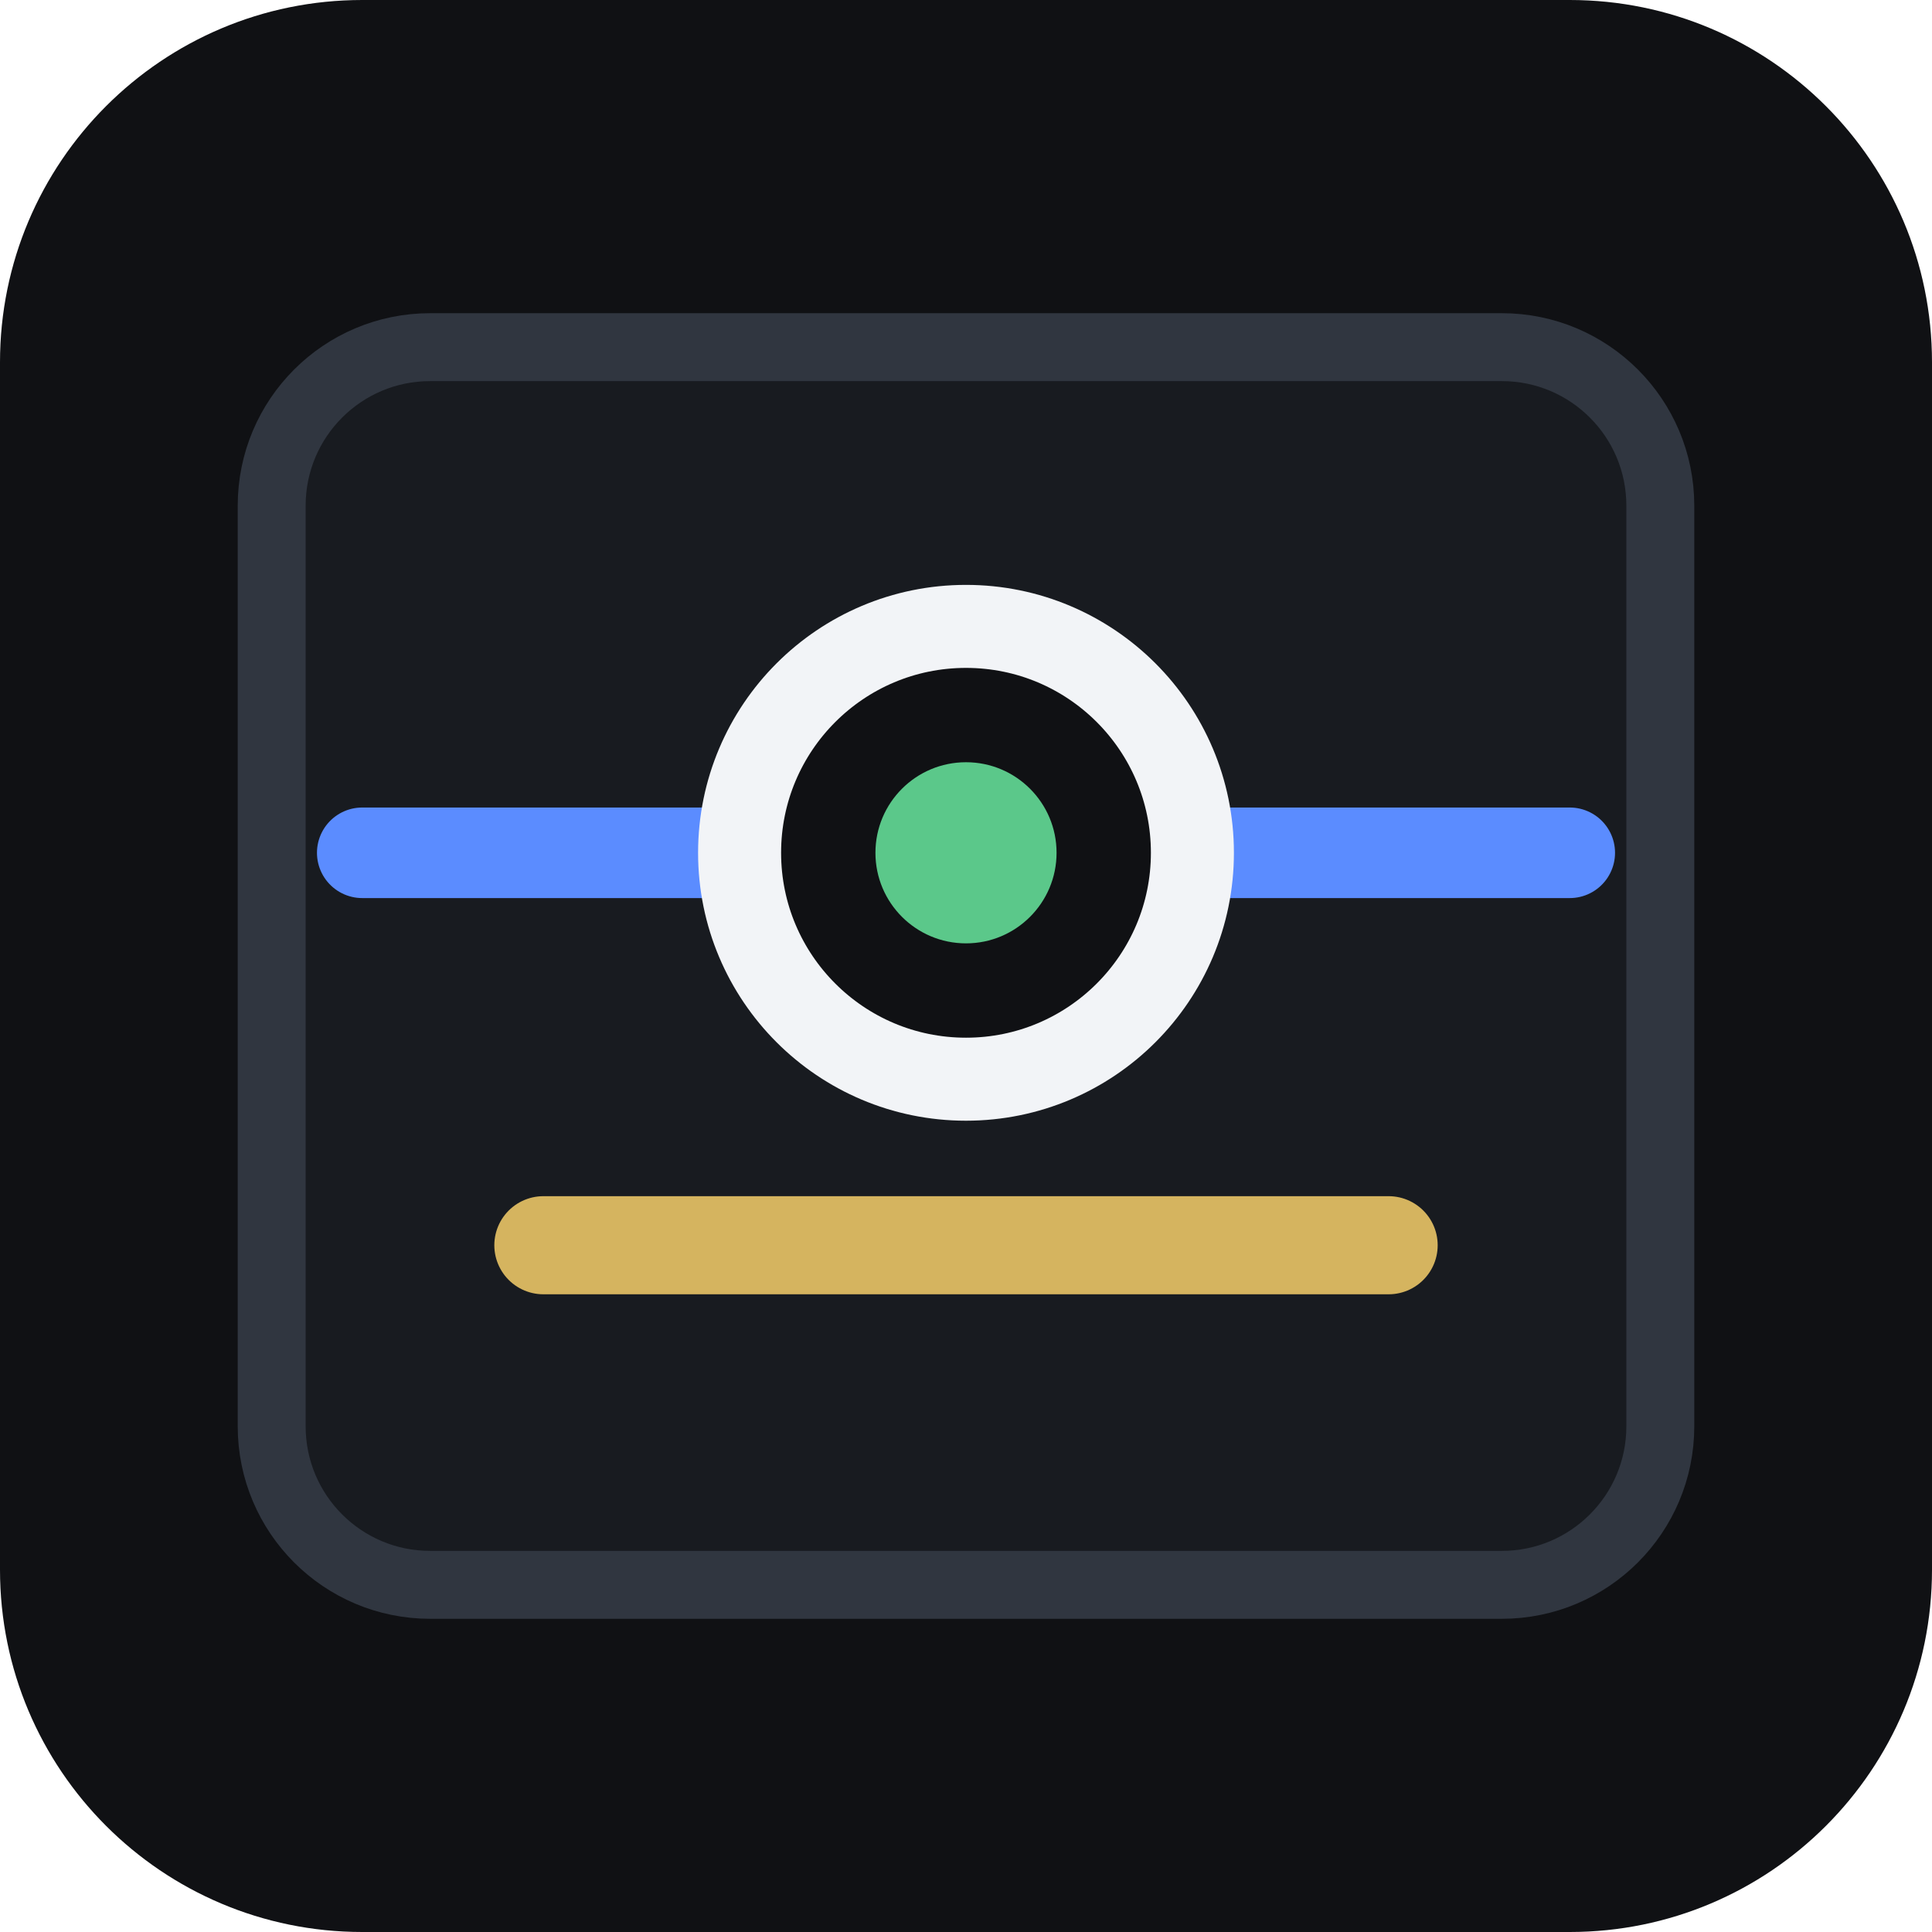
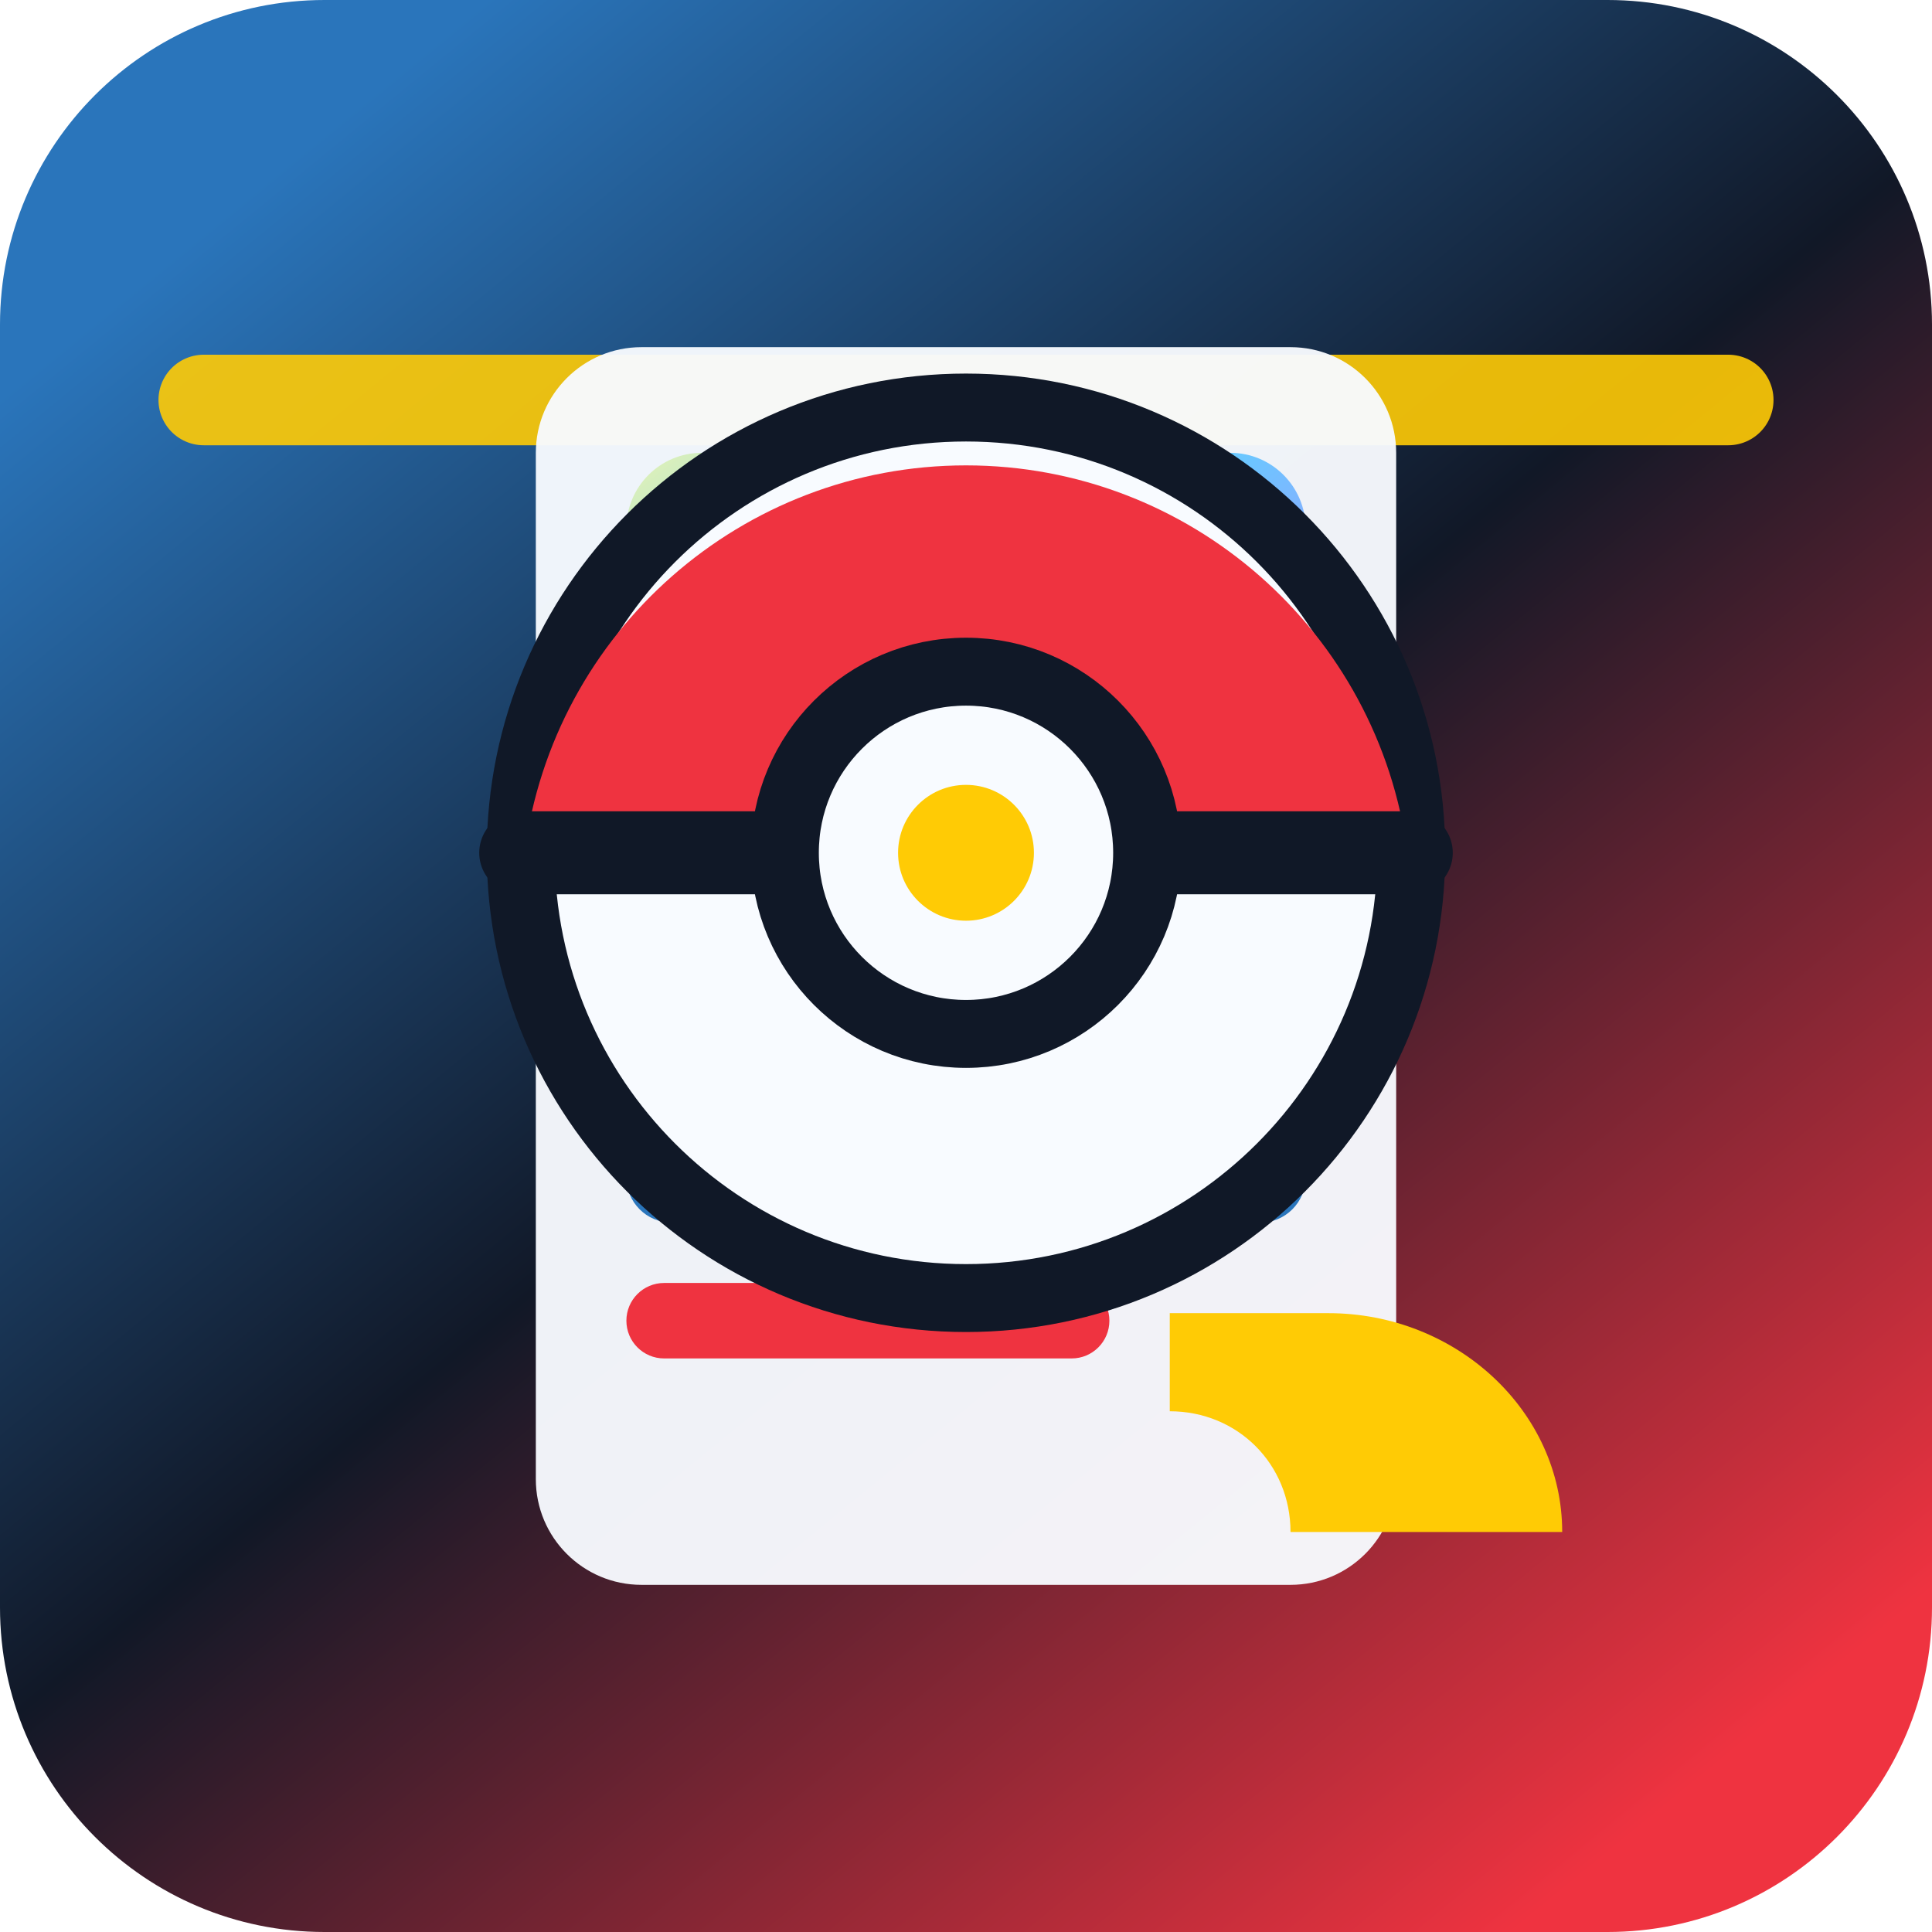
- <svg xmlns="http://www.w3.org/2000/svg" viewBox="0 0 512 512">
-   <rect width="512" height="512" rx="96" fill="#101114" />
-   <rect x="72" y="92" width="368" height="328" rx="42" fill="#181b20" stroke="#303640" stroke-width="18" />
-   <path d="M96 226h320" stroke="#5b8cff" stroke-width="24" stroke-linecap="round" />
-   <circle cx="256" cy="226" r="60" fill="#101114" stroke="#f2f4f7" stroke-width="22" />
-   <circle cx="256" cy="226" r="24" fill="#5bc88a" />
-   <path d="M144 330h224" stroke="#d5b45f" stroke-width="26" stroke-linecap="round" />
+ <svg xmlns="http://www.w3.org/2000/svg" viewBox="0 0 512 512" role="img" aria-label="Pokemon Dealer OS">
+   <defs>
+     <linearGradient id="bg" x1="80" y1="40" x2="440" y2="480" gradientUnits="userSpaceOnUse">
+       <stop stop-color="#2a75bb" />
+       <stop offset=".48" stop-color="#111827" />
+       <stop offset="1" stop-color="#ef3340" />
+     </linearGradient>
+     <linearGradient id="foil" x1="146" y1="118" x2="366" y2="390" gradientUnits="userSpaceOnUse">
+       <stop stop-color="#fff6a8" />
+       <stop offset=".28" stop-color="#58d7ff" />
+       <stop offset=".55" stop-color="#b388ff" />
+       <stop offset=".82" stop-color="#34d399" />
+       <stop offset="1" stop-color="#ffcb05" />
+     </linearGradient>
+   </defs>
+   <rect width="512" height="512" rx="86" fill="url(#bg)" />
+   <path d="M54 106h404" stroke="#ffcb05" stroke-width="24" stroke-linecap="round" opacity=".9" />
+   <rect x="142" y="92" width="228" height="328" rx="28" fill="#f8fbff" opacity=".96" />
+   <rect x="166" y="120" width="180" height="156" rx="20" fill="url(#foil)" />
+   <rect x="166" y="300" width="180" height="24" rx="12" fill="#2a75bb" />
+   <rect x="166" y="340" width="128" height="20" rx="10" fill="#ef3340" />
+   <circle cx="256" cy="226" r="118" fill="#f8fbff" stroke="#101827" stroke-width="18" />
+   <path d="M139 226a118 118 0 0 1 234 0Z" fill="#ef3340" />
+   <path d="M138 226h236" stroke="#101827" stroke-width="22" stroke-linecap="round" />
+   <circle cx="256" cy="226" r="48" fill="#f8fbff" stroke="#101827" stroke-width="18" />
+   <circle cx="256" cy="226" r="18" fill="#ffcb05" />
+   <path d="M352 348c34 0 62 26 62 58h-72c0-18-14-32-32-32v-26Z" fill="#ffcb05" />
</svg>
